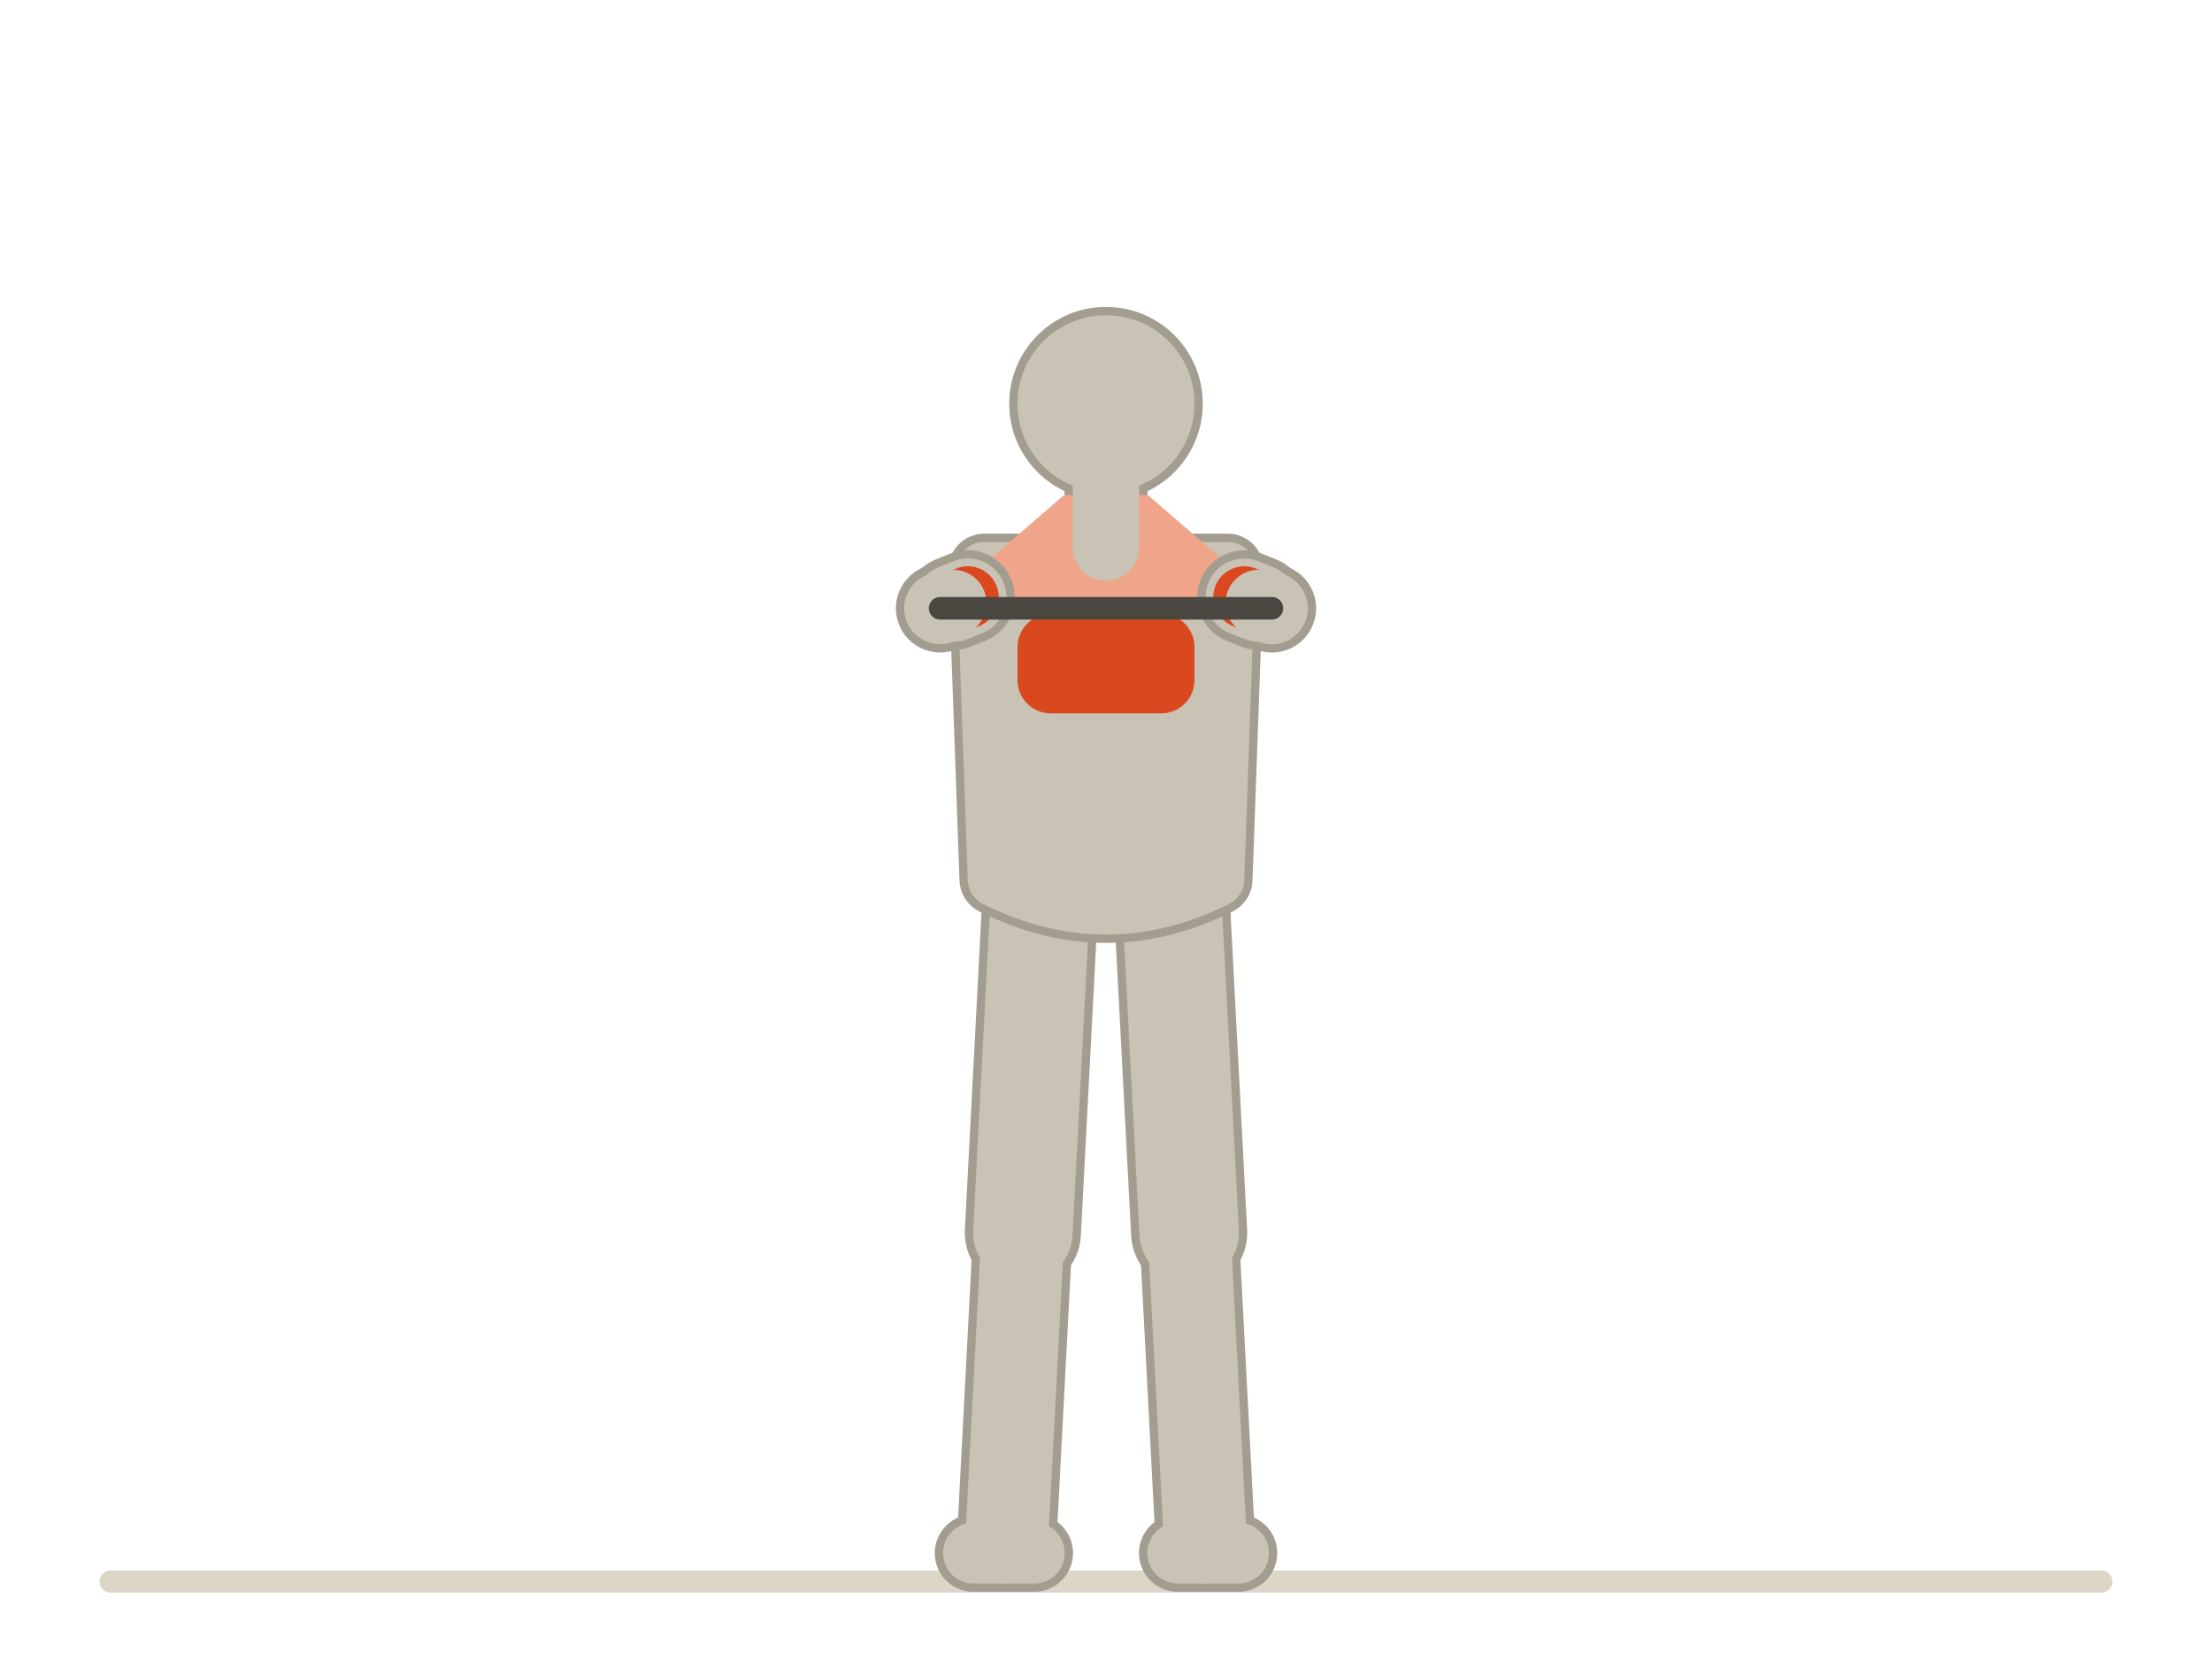
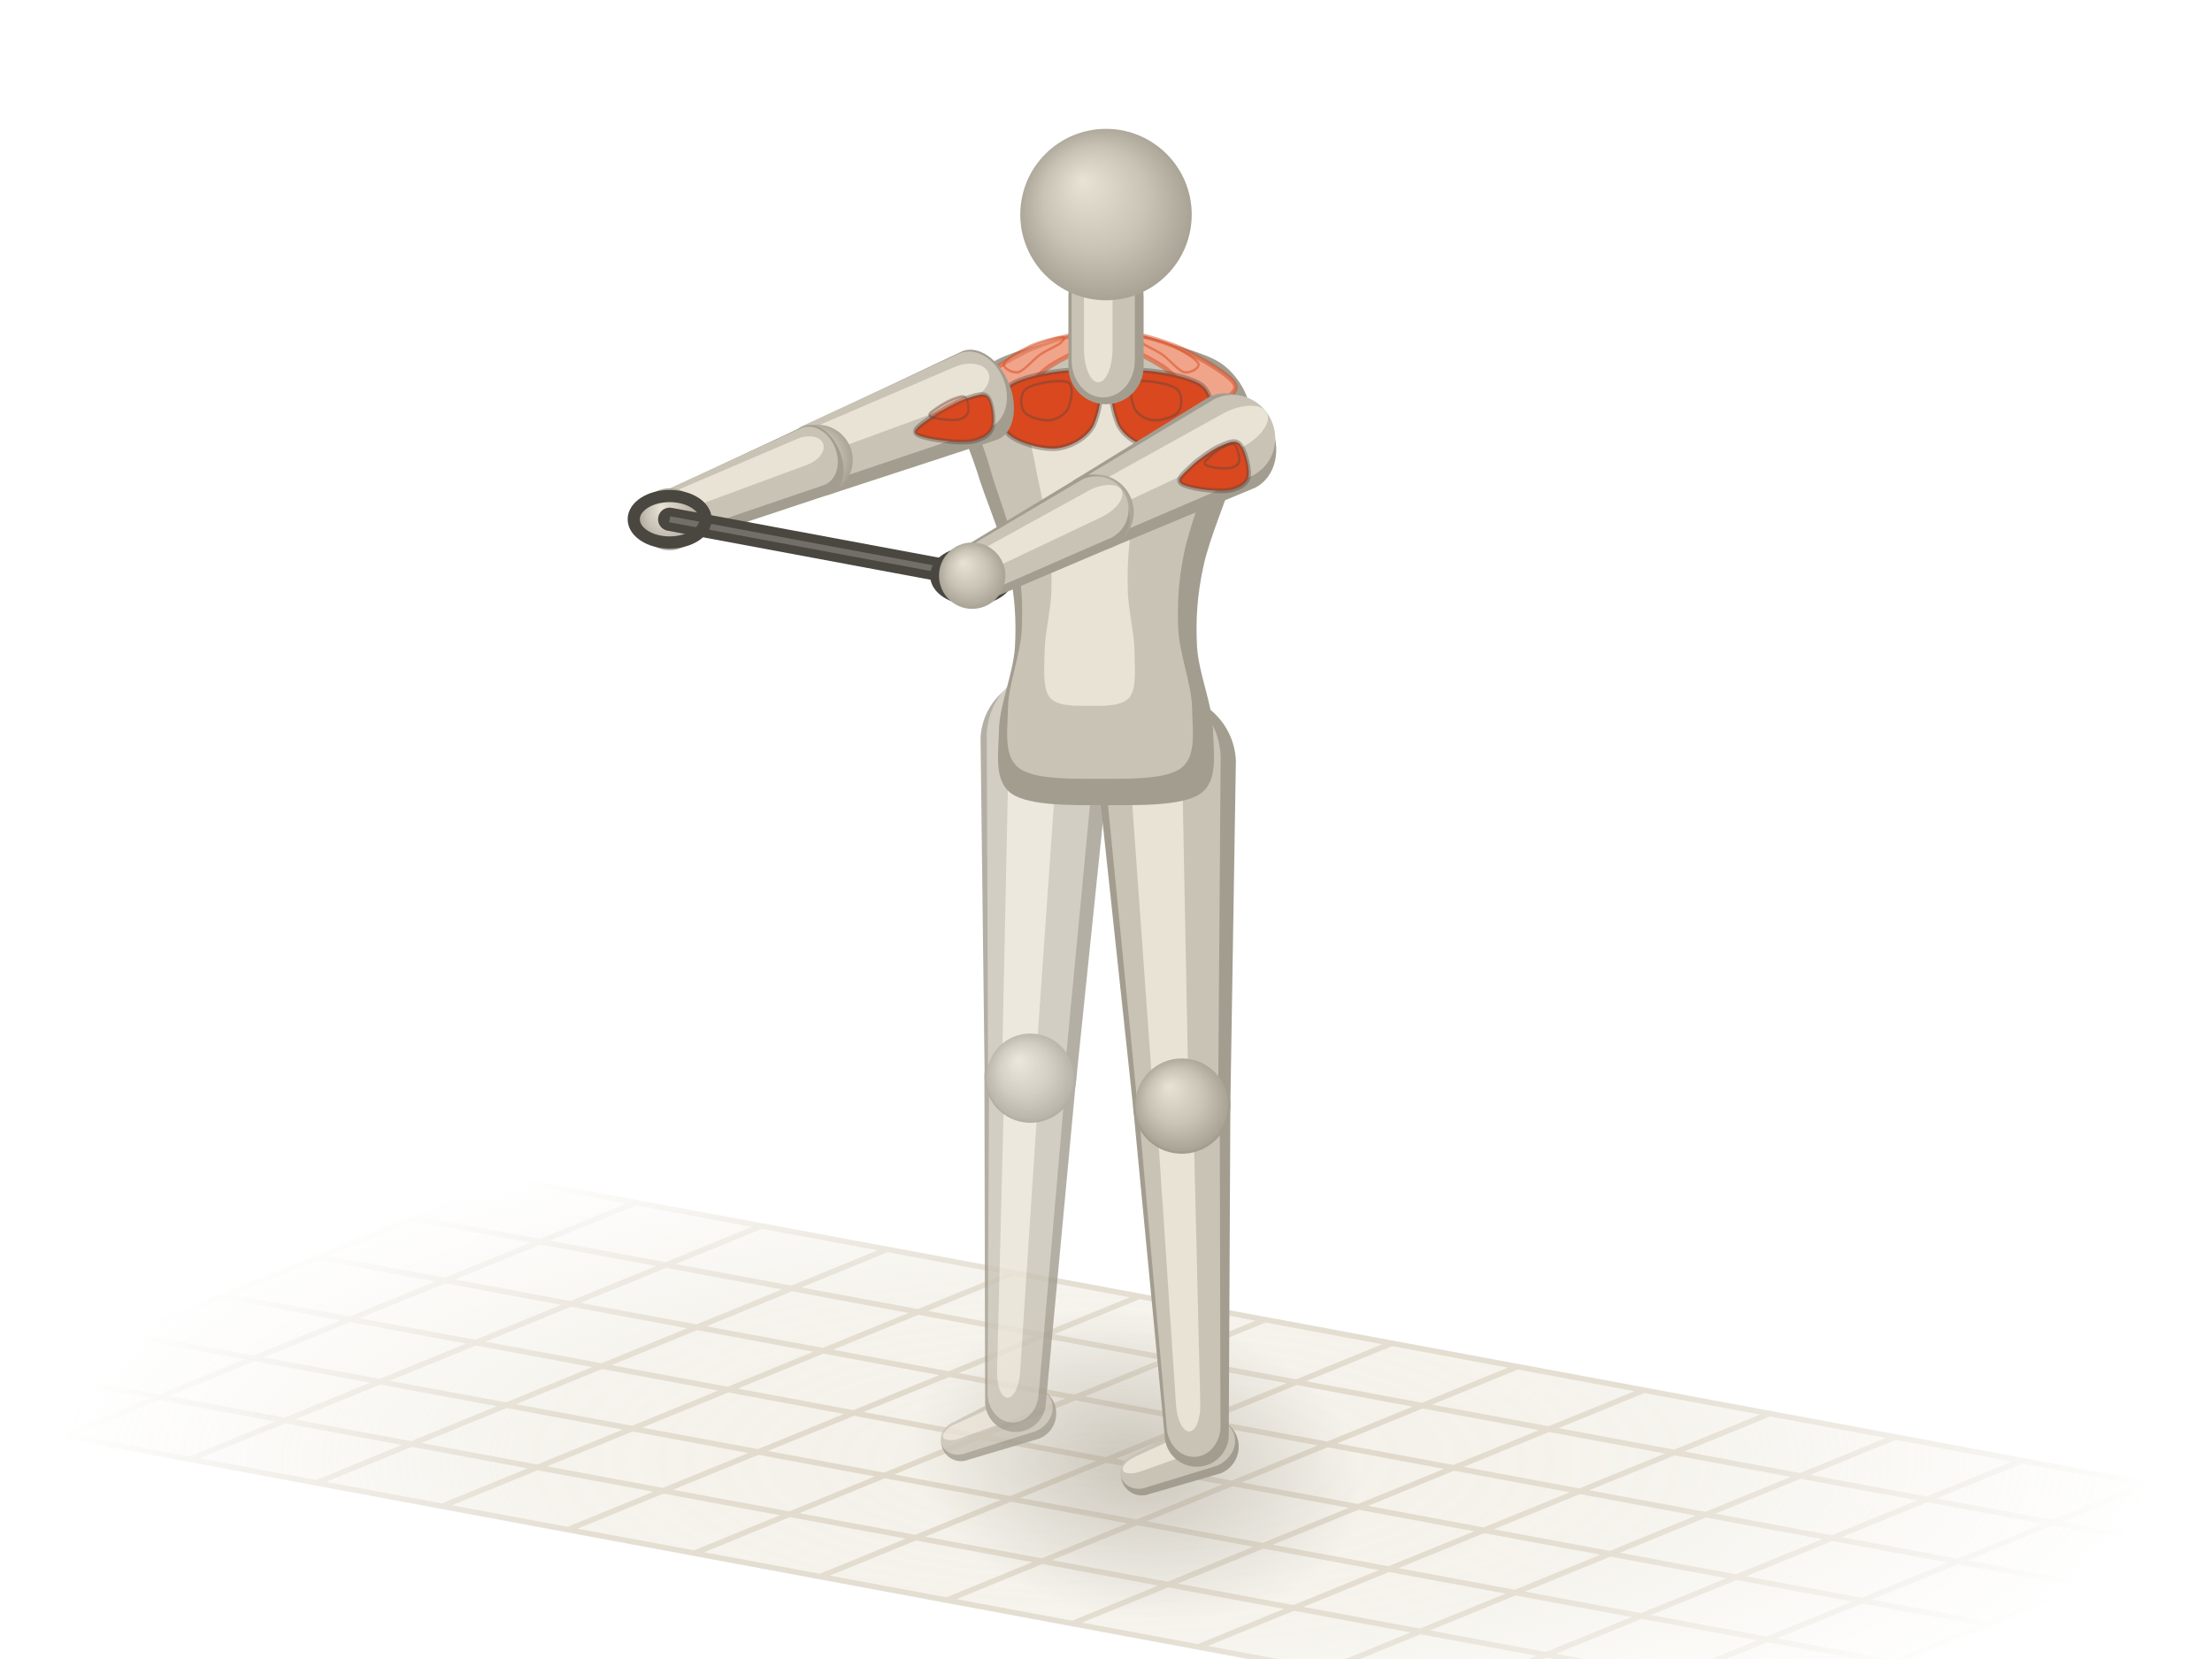
<svg xmlns="http://www.w3.org/2000/svg" viewBox="0 0 400 300">
-   <line x1="20" y1="286" x2="380" y2="286" stroke="#ddd5c5" stroke-width="4" stroke-linecap="round" />
-   <g transform="translate(200 165)">
-     <g>
-       <g transform="translate(-12 0)">
-         <g transform="rotate(3)">
-           <line x1="0" y1="0" x2="0" y2="58" stroke="#a39d90" stroke-width="21" stroke-linecap="round" />
-           <g transform="translate(0 58)">
-             <g>
-               <line x1="0" y1="0" x2="0" y2="56" stroke="#a39d90" stroke-width="18" stroke-linecap="round" />
-               <g transform="translate(0 56)">
-                 <g transform="rotate(-3)">
-                   <line x1="5" y1="2" x2="-6" y2="2" stroke="#a39d90" stroke-width="14" stroke-linecap="round" />
-                 </g>
-               </g>
-             </g>
-           </g>
-         </g>
-       </g>
+   <defs>
+     <radialGradient id="a3-sph" cx=".5" cy=".5" r=".55" fx=".36" fy=".3">
+       <stop offset="0" stop-color="#e9e3d6" />
+       <stop offset=".55" stop-color="#c9c3b6" />
+       <stop offset="1" stop-color="#a39d90" />
+     </radialGradient>
+     <path id="a3s0" d="M-9.5 0C-9.5 6.3 -9.7 15.4 -7.4 19C-5.1 22.6 -0.2 21.6 4.2 21.5C8.6 21.4 14.1 18.7 19 18.3C24 18 28.5 18.3 33.8 19.6C39.1 20.9 46.2 24.4 50.8 25.9C55.3 27.5 58.2 29.4 61.3 29.1C64.5 28.8 67.7 26.8 69.8 24C71.9 21.3 73 16 74 12.6C75.1 9.3 75.8 6.5 76.1 3.8C76.5 1.1 76.5 -1.1 76.1 -3.8C75.8 -6.5 75.1 -9.3 74 -12.6C73 -16 71.9 -21.3 69.8 -24C67.7 -26.8 64.5 -28.8 61.3 -29.1C58.2 -29.4 55.3 -27.5 50.8 -25.9C46.2 -24.4 39.1 -20.9 33.8 -19.6C28.5 -18.3 24 -18 19 -18.3C14.1 -18.7 8.6 -21.4 4.2 -21.5C-0.2 -21.6 -5.1 -22.6 -7.4 -19C-9.7 -15.4 -9.5 -6.3 -9.5 0Z" />
+     <path id="a3s5" d="M0 8.6L48.3 6.6A6.6 6.6 0 0 0 48.3 -6.6L0 -8.6A8.6 8.6 0 0 0 0 8.6Z" />
+     <path id="a3s7" d="M0 6.6L43.9 4.9A4.9 4.9 0 0 0 43.9 -4.9L0 -6.6A6.6 6.6 0 0 0 0 6.6Z" />
+     <path id="a3s8" d="M0 11.8L60.8 8.3A8.3 8.3 0 0 0 60.8 -8.3L0 -11.8A11.8 11.8 0 0 0 0 11.8Z" />
+     <path id="a3s9" d="M0 8.3L58.7 5.5A5.5 5.5 0 0 0 58.7 -5.5L0 -8.3A8.3 8.3 0 0 0 0 8.3Z" />
+     <path id="a3s10" d="M0 4.9L13.3 3.6A3.6 3.6 0 0 0 13.3 -3.6L0 -4.9A4.9 4.9 0 0 0 0 4.9Z" />
+     <path id="a3s11" d="M0 9.2L33.5 7A7 7 0 0 0 33.5 -7L0 -9.2A9.2 9.2 0 0 0 0 9.2Z" />
+     <path id="a3s13" d="M0 7L30.4 5.2A5.2 5.2 0 0 0 30.4 -5.2L0 -7A7 7 0 0 0 0 7Z" />
+     <path id="a3s14" d="M0 12.6L61.8 8.8A8.8 8.8 0 0 0 61.8 -8.8L0 -12.6A12.6 12.6 0 0 0 0 12.6Z" />
+     <path id="a3s15" d="M0 8.8L59.7 5.8A5.8 5.8 0 0 0 59.7 -5.8L0 -8.8A8.8 8.8 0 0 0 0 8.8Z" />
+     <path id="a3s16" d="M0 5.2L13.3 3.8A3.8 3.8 0 0 0 13.3 -3.8L0 -5.2A5.2 5.2 0 0 0 0 5.2Z" />
+     <path id="a3s17" d="M0 6.8L12.7 6.8A6.8 6.8 0 0 0 12.7 -6.8L0 -6.8A6.8 6.8 0 0 0 0 6.8Z" />
+     <radialGradient id="a3-fade" gradientUnits="userSpaceOnUse" cx="200" cy="264" r="190" gradientTransform="translate(200 264) scale(1 .32) translate(-200 -264)">
+       <stop offset="0" stop-color="#fff" />
+       <stop offset=".55" stop-color="#fff" stop-opacity=".75" />
+       <stop offset="1" stop-color="#fff" stop-opacity="0" />
+     </radialGradient>
+     <mask id="a3-gm" maskUnits="userSpaceOnUse" x="0" y="0" width="400" height="300">
+       <rect width="400" height="300" fill="url(#a3-fade)" />
+     </mask>
+     <radialGradient id="a3-shd">
+       <stop offset="0" stop-color="#a39d90" stop-opacity=".5" />
+       <stop offset=".55" stop-color="#a39d90" stop-opacity=".22" />
+       <stop offset="1" stop-color="#a39d90" stop-opacity="0" />
+     </radialGradient>
+   </defs>
+   <g mask="url(#a3-gm)">
+     <path d="M92.1 213.2L411.3 272.6L307.9 314.8L-11.3 255.4Z" fill="#efeadf" fill-opacity=".7" />
+     <path d="M92.1 213.2L-11.3 255.4M114.9 217.5L11.5 259.7M137.7 221.7L34.3 263.9M160.5 225.9L57.1 268.2M183.3 230.2L79.9 272.4M206.1 234.4L102.7 276.6M228.9 238.6L125.5 280.9M251.7 242.9L148.3 285.1M274.5 247.1L171.1 289.4M297.3 251.4L193.9 293.6M320.1 255.6L216.7 297.8M342.9 259.8L239.5 302.1M365.7 264.1L262.3 306.3M388.5 268.3L285.1 310.5M411.3 272.6L307.9 314.8M92.1 213.2L411.3 272.6M74.9 220.3L394 279.6M57.6 227.3L376.8 286.6M40.4 234.3L359.6 293.7M23.2 241.4L342.4 300.7M6 248.4L325.1 307.7M-11.3 255.4L307.9 314.8" fill="none" stroke="#ddd5c5" stroke-width="1" />
+   </g>
+   <g transform="rotate(10.5)">
+     <ellipse fill="url(#a3-shd)" cx="250.5" cy="223" rx="40.8" ry="27.7">
+       <animate attributeName="rx" values="40.8;42.7;48.8;60.1;75.4;91;102.7;109.3;111.3;109.3;102.7;91;75.4;60.1;48.8;42.7;40.8" dur="2.6s" repeatCount="indefinite" />
+       <animate attributeName="ry" values="27.7;27.7;27.4;26.5;24.3;20.6;16;11.8;9.9;11.8;16;20.6;24.3;26.5;27.4;27.7;27.7" dur="2.6s" repeatCount="indefinite" />
+     </ellipse>
+   </g>
+   <g opacity=".82">
+     <g transform="translate(186.1 255.6) rotate(157.8)">
+       <use href="#a3s10" fill="#a39d90" />
+       <use href="#a3s10" fill="#c9c3b6" transform="matrix(0.98 0 0 0.84 0.2 0.7)" />
+       <use href="#a3s10" fill="#e9e3d6" transform="matrix(0.9 0 0 0.38 0.8 1.9)" />
+     </g>
+     <g transform="translate(186.3 194.8) rotate(92.6)">
+       <use href="#a3s9" fill="#a39d90" />
+       <use href="#a3s9" fill="#c9c3b6" transform="matrix(0.98 0 0 0.84 -0.4 0.5)" />
+       <use href="#a3s9" fill="#e9e3d6" transform="matrix(0.9 0 0 0.38 0.3 1.5)" />
+     </g>
+     <g transform="translate(189.1 134) rotate(92.6)">
+       <use href="#a3s8" fill="#a39d90" />
+       <use href="#a3s8" fill="#c9c3b6" transform="matrix(0.98 0 0 0.84 -0.8 0.8)" />
+       <use href="#a3s8" fill="#e9e3d6" transform="matrix(0.9 0 0 0.38 -0.8 2.2)" />
+     </g>
+     <g transform="translate(186.3 194.8)">
+       <circle r="7.9" fill="url(#a3-sph)" />
    </g>
  </g>
-   <g transform="translate(200 165)">
-     <g>
-       <g transform="translate(-12 0)">
-         <g transform="rotate(3)">
-           <line x1="0" y1="0" x2="0" y2="58" stroke="#c9c3b6" stroke-width="18" stroke-linecap="round" />
-           <g transform="translate(0 58)">
-             <g>
-               <line x1="0" y1="0" x2="0" y2="56" stroke="#c9c3b6" stroke-width="15" stroke-linecap="round" />
-               <g transform="translate(0 56)">
-                 <g transform="rotate(-3)">
-                   <line x1="5" y1="2" x2="-6" y2="2" stroke="#c9c3b6" stroke-width="11" stroke-linecap="round" />
-                 </g>
-               </g>
-             </g>
-           </g>
-         </g>
-       </g>
-     </g>
+   <g transform="translate(218.8 261.6) rotate(157.8)">
+     <use href="#a3s16" fill="#a39d90" />
+     <use href="#a3s16" fill="#c9c3b6" transform="matrix(0.98 0 0 0.84 0.2 0.7)" />
+     <use href="#a3s16" fill="#e9e3d6" transform="matrix(0.9 0 0 0.38 0.8 2)" />
  </g>
-   <g transform="translate(200 165)">
-     <g>
-       <g transform="translate(12 0)">
-         <g transform="rotate(-3)">
-           <line x1="0" y1="0" x2="0" y2="58" stroke="#a39d90" stroke-width="21" stroke-linecap="round" />
-           <g transform="translate(0 58)">
-             <g>
-               <line x1="0" y1="0" x2="0" y2="56" stroke="#a39d90" stroke-width="18" stroke-linecap="round" />
-               <g transform="translate(0 56)">
-                 <g transform="rotate(3)">
-                   <line x1="-5" y1="2" x2="6" y2="2" stroke="#a39d90" stroke-width="14" stroke-linecap="round" />
-                 </g>
-               </g>
-             </g>
-           </g>
-         </g>
-       </g>
-     </g>
+   <g transform="translate(213.7 199.8) rotate(87.4)">
+     <use href="#a3s15" fill="#a39d90" />
+     <use href="#a3s15" fill="#c9c3b6" transform="matrix(0.98 0 0 0.84 -0.5 0.5)" />
+     <use href="#a3s15" fill="#e9e3d6" transform="matrix(0.9 0 0 0.38 0.1 1.3)" />
  </g>
-   <g transform="translate(200 165)">
-     <g>
-       <g transform="translate(12 0)">
-         <g transform="rotate(-3)">
-           <line x1="0" y1="0" x2="0" y2="58" stroke="#c9c3b6" stroke-width="18" stroke-linecap="round" />
-           <g transform="translate(0 58)">
-             <g>
-               <line x1="0" y1="0" x2="0" y2="56" stroke="#c9c3b6" stroke-width="15" stroke-linecap="round" />
-               <g transform="translate(0 56)">
-                 <g transform="rotate(3)">
-                   <line x1="-5" y1="2" x2="6" y2="2" stroke="#c9c3b6" stroke-width="11" stroke-linecap="round" />
-                 </g>
-               </g>
-             </g>
-           </g>
-         </g>
-       </g>
-     </g>
+   <g transform="translate(210.9 138.1) rotate(87.4)">
+     <use href="#a3s14" fill="#a39d90" />
+     <use href="#a3s14" fill="#c9c3b6" transform="matrix(0.98 0 0 0.84 -0.9 0.7)" />
+     <use href="#a3s14" fill="#e9e3d6" transform="matrix(0.9 0 0 0.38 -1.2 1.9)" />
  </g>
-   <g transform="translate(200 165)">
-     <g>
-       <g>
-         <g>
-           <path d="M-22 -62 L22 -62 L20 -6 Q0 4 -20 -6 Z" fill="#a39d90" stroke="#a39d90" stroke-width="13" stroke-linejoin="round" />
-           <g transform="translate(0 -66)">
-             <g>
-               <line x1="0" y1="0" x2="0" y2="-12" stroke="#a39d90" stroke-width="15" stroke-linecap="round" />
-               <circle cx="0" cy="-26" r="17.5" fill="#a39d90" />
-             </g>
-           </g>
-         </g>
-       </g>
-     </g>
+   <g transform="translate(213.7 199.8)">
+     <circle r="8.4" fill="url(#a3-sph)" />
  </g>
-   <g transform="translate(200 165)">
-     <g>
-       <g>
-         <g>
-           <path d="M-22 -62 L22 -62 L20 -6 Q0 4 -20 -6 Z" fill="#c9c3b6" stroke="#c9c3b6" stroke-width="10" stroke-linejoin="round" />
-           <path d="M-7 -74 L7 -74 L22 -61 L0 -52 L-22 -61 Z" fill="#f0a58a" stroke="#f0a58a" stroke-width="3" stroke-linejoin="round" />
-           <rect x="-16" y="-54" width="32" height="18" rx="6" fill="#d9481f" />
-           <g transform="translate(0 -66)">
-             <g>
-               <line x1="0" y1="0" x2="0" y2="-12" stroke="#c9c3b6" stroke-width="12" stroke-linecap="round" />
-               <circle cx="0" cy="-26" r="16" fill="#c9c3b6" />
-             </g>
-           </g>
-         </g>
-       </g>
-     </g>
+   <g transform="translate(200 136.1) rotate(-90) scale(1 0.9)">
+     <use href="#a3s0" fill="#a39d90" />
+     <use href="#a3s0" fill="#c9c3b6" transform="matrix(0.94 0 0 0.86 4.2 -1.2)" />
+     <use href="#a3s0" fill="#e9e3d6" transform="matrix(0.72 0 0 0.42 15.3 -3.3)" />
+     <path id="a3m1" d="M76.1 3.2C76 5.2 74.5 11.4 73 15.2C71.4 19 68.2 25.1 66.6 25.9C65 26.8 62.9 22.7 63.4 20.2C64 17.8 68 14.2 69.8 11.4C71.5 8.5 73 4.5 74 3.2C75.1 1.8 76.3 1.2 76.1 3.2Z" fill="#f0a58a" stroke="#d9481f" stroke-opacity=".5" stroke-width=".9" stroke-linejoin="round" />
+     <use href="#a3m1" fill="#fffdf8" fill-opacity=".3" stroke="none" transform="matrix(0.5 0 0 0.5 37.1 5.6)" />
+     <path id="a3m2" d="M76.1 -3.2C76 -5.2 74.5 -11.4 73 -15.2C71.4 -19 68.2 -25.1 66.6 -25.9C65 -26.8 62.9 -22.7 63.4 -20.2C64 -17.8 68 -14.2 69.8 -11.4C71.5 -8.5 73 -4.5 74 -3.2C75.1 -1.8 76.3 -1.2 76.1 -3.2Z" fill="#f0a58a" stroke="#d9481f" stroke-opacity=".5" stroke-width=".9" stroke-linejoin="round" />
+     <use href="#a3m2" fill="#fffdf8" fill-opacity=".3" stroke="none" transform="matrix(0.5 0 0 0.5 37.1 -7.5)" />
+     <path id="a3m3" d="M68.7 2.5C70 5.3 68.4 16 66.6 19C64.9 21.9 60.1 21.7 58.2 20.2C56.2 18.8 54.8 13.1 55 10.1C55.2 7.2 56.9 3.8 59.2 2.5C61.5 1.3 67.5 -0.2 68.7 2.5Z" fill="#d9481f" stroke="#4a4640" stroke-opacity=".38" stroke-width=".9" stroke-linejoin="round" />
+     <use href="#a3m3" fill="#fffdf8" fill-opacity=".3" stroke="none" transform="matrix(0.5 0 0 0.5 32.6 4.5)" />
+     <path id="a3m4" d="M68.7 -2.5C70 -5.3 68.4 -16 66.6 -19C64.9 -21.9 60.1 -21.7 58.2 -20.2C56.2 -18.8 54.8 -13.1 55 -10.1C55.2 -7.2 56.9 -3.8 59.2 -2.5C61.5 -1.3 67.5 0.2 68.7 -2.5Z" fill="#d9481f" stroke="#4a4640" stroke-opacity=".38" stroke-width=".9" stroke-linejoin="round" />
+     <use href="#a3m4" fill="#fffdf8" fill-opacity=".3" stroke="none" transform="matrix(0.5 0 0 0.5 32.6 -6.4)" />
  </g>
-   <g transform="translate(200 165)">
-     <g>
-       <g>
-         <g>
-           <g transform="translate(-25 -57)">
-             <g transform="rotate(68.2)">
-               <animateTransform attributeName="transform" type="rotate" values="68.2;88.59;68.2" dur="2.6s" repeatCount="indefinite" calcMode="spline" keyTimes="0;0.5;1" keySplines="0.45 0 0.55 1;0.45 0 0.55 1" />
-               <line x1="0" y1="0" x2="0" y2="2.82" stroke="#a39d90" stroke-width="17" stroke-linecap="round">
-                 <animate attributeName="y2" values="2.82;42.44;2.82" dur="2.6s" repeatCount="indefinite" calcMode="spline" keyTimes="0;0.5;1" keySplines="0.45 0 0.55 1;0.45 0 0.55 1" />
-               </line>
-               <g transform="translate(0 2.82)">
-                 <animateTransform attributeName="transform" type="translate" values="0 2.82;0 42.44;0 2.82" dur="2.6s" repeatCount="indefinite" calcMode="spline" keyTimes="0;0.5;1" keySplines="0.45 0 0.55 1;0.45 0 0.55 1" />
-                 <g>
-                   <line x1="0" y1="0" x2="0" y2="2.56" stroke="#a39d90" stroke-width="15" stroke-linecap="round">
-                     <animate attributeName="y2" values="2.56;38.58;2.56" dur="2.6s" repeatCount="indefinite" calcMode="spline" keyTimes="0;0.5;1" keySplines="0.45 0 0.55 1;0.45 0 0.55 1" />
-                   </line>
-                   <g transform="translate(0 2.56)">
-                     <animateTransform attributeName="transform" type="translate" values="0 2.56;0 38.58;0 2.56" dur="2.6s" repeatCount="indefinite" calcMode="spline" keyTimes="0;0.5;1" keySplines="0.45 0 0.55 1;0.45 0 0.55 1" />
-                     <g>
-                       <circle cx="0" cy="0" r="8" fill="#a39d90" />
-                     </g>
-                   </g>
-                 </g>
-               </g>
-             </g>
-           </g>
-         </g>
-       </g>
-     </g>
+   <g transform="translate(177.2 71.5) rotate(158.3) scale(0.66 1)">
+     <animateTransform attributeName="transform" type="translate" values="177.2 71.5;177.2 71.5;177.2 71.5;177.2 71.5;177.2 71.5;177.2 71.5;177.2 71.5;177.2 71.5;177.2 71.5;177.2 71.5;177.2 71.5;177.2 71.5;177.2 71.5;177.2 71.5;177.2 71.5;177.2 71.5;177.2 71.5" dur="2.6s" repeatCount="indefinite" />
+     <animateTransform attributeName="transform" type="rotate" values="158.3;158.6;159.6;162.1;166.4;172;177.6;182.1;184;182.1;177.6;172;166.4;162.1;159.6;158.6;158.3" additive="sum" dur="2.6s" repeatCount="indefinite" />
+     <animateTransform attributeName="transform" type="scale" values="0.66 1;0.67 1;0.73 1;0.83 1;0.93 1;0.99 1;1 1;0.97 1;0.95 1;0.97 1;1 1;0.99 1;0.93 1;0.83 1;0.73 1;0.67 1;0.66 1" additive="sum" dur="2.6s" repeatCount="indefinite" />
+     <use href="#a3s5" fill="#a39d90" />
+     <use href="#a3s5" fill="#c9c3b6" transform="matrix(0.98 0 0 0.84 0.8 1.2)" />
+     <use href="#a3s5" fill="#e9e3d6" transform="matrix(0.9 0 0 0.38 3.3 3.2)" />
+     <path id="a3m6" d="M-1.9 -0.7C-2.7 -1.8 -1.3 -5.2 0 -6.2C1.3 -7.3 3.5 -7.4 5.8 -7.3C8.1 -7.1 11.1 -6.2 13.5 -5.3C15.9 -4.5 20.1 -2.8 20.3 -2C20.4 -1.2 17.1 -0.8 14.5 -0.4C11.9 0 7.6 0.4 4.8 0.4C2.1 0.3 -1.1 0.4 -1.9 -0.7Z" fill="#d9481f" stroke="#4a4640" stroke-opacity=".38" stroke-width=".9" stroke-linejoin="round" />
+     <use href="#a3m6" fill="#fffdf8" fill-opacity=".3" stroke="none" transform="matrix(0.5 0 0 0.5 4.8 1)" />
  </g>
-   <g transform="translate(200 165)">
-     <g>
-       <g>
-         <g>
-           <g transform="translate(-25 -57)">
-             <g transform="rotate(68.2)">
-               <animateTransform attributeName="transform" type="rotate" values="68.2;88.59;68.2" dur="2.6s" repeatCount="indefinite" calcMode="spline" keyTimes="0;0.5;1" keySplines="0.45 0 0.55 1;0.45 0 0.55 1" />
-               <line x1="0" y1="0" x2="0" y2="2.82" stroke="#c9c3b6" stroke-width="14" stroke-linecap="round">
-                 <animate attributeName="y2" values="2.82;42.44;2.82" dur="2.6s" repeatCount="indefinite" calcMode="spline" keyTimes="0;0.5;1" keySplines="0.45 0 0.55 1;0.45 0 0.55 1" />
-               </line>
-               <line x1="0" y1="0" x2="0" y2="0.73" stroke="#d9481f" stroke-width="11.2" stroke-linecap="round">
-                 <animate attributeName="y2" values="0.73;11.03;0.73" dur="2.6s" repeatCount="indefinite" calcMode="spline" keyTimes="0;0.5;1" keySplines="0.45 0 0.55 1;0.45 0 0.55 1" />
-               </line>
-               <g transform="translate(0 2.82)">
-                 <animateTransform attributeName="transform" type="translate" values="0 2.82;0 42.44;0 2.82" dur="2.6s" repeatCount="indefinite" calcMode="spline" keyTimes="0;0.5;1" keySplines="0.45 0 0.55 1;0.45 0 0.55 1" />
-                 <g>
-                   <line x1="0" y1="0" x2="0" y2="2.56" stroke="#c9c3b6" stroke-width="12" stroke-linecap="round">
-                     <animate attributeName="y2" values="2.56;38.58;2.56" dur="2.6s" repeatCount="indefinite" calcMode="spline" keyTimes="0;0.5;1" keySplines="0.45 0 0.55 1;0.45 0 0.55 1" />
-                   </line>
-                   <g transform="translate(0 2.56)">
-                     <animateTransform attributeName="transform" type="translate" values="0 2.56;0 38.58;0 2.56" dur="2.6s" repeatCount="indefinite" calcMode="spline" keyTimes="0;0.5;1" keySplines="0.45 0 0.55 1;0.45 0 0.55 1" />
-                     <g>
-                       <circle cx="0" cy="0" r="6.5" fill="#c9c3b6" />
-                     </g>
-                   </g>
-                 </g>
-               </g>
-             </g>
-           </g>
-         </g>
-       </g>
-     </g>
+   <g transform="translate(147.8 83.2)">
+     <animateTransform attributeName="transform" type="translate" values="147.8 83.2;146.9 83.4;144 83.9;139.2 83.8;133.8 82.1;129.9 78.2;128.9 73.6;130.3 69.8;131.4 68.4;130.3 69.8;128.9 73.6;129.9 78.2;133.8 82.1;139.2 83.8;144 83.9;146.9 83.4;147.8 83.2" dur="2.6s" repeatCount="indefinite" />
+     <circle r="6.4" fill="url(#a3-sph)" />
  </g>
-   <g transform="translate(200 165)">
-     <g>
-       <g>
-         <g>
-           <g transform="translate(25 -57)">
-             <g transform="rotate(-68.2)">
-               <animateTransform attributeName="transform" type="rotate" values="-68.2;-88.59;-68.2" dur="2.6s" repeatCount="indefinite" calcMode="spline" keyTimes="0;0.5;1" keySplines="0.45 0 0.55 1;0.45 0 0.55 1" />
-               <line x1="0" y1="0" x2="0" y2="2.82" stroke="#a39d90" stroke-width="17" stroke-linecap="round">
-                 <animate attributeName="y2" values="2.82;42.44;2.82" dur="2.6s" repeatCount="indefinite" calcMode="spline" keyTimes="0;0.5;1" keySplines="0.45 0 0.55 1;0.45 0 0.55 1" />
-               </line>
-               <g transform="translate(0 2.82)">
-                 <animateTransform attributeName="transform" type="translate" values="0 2.82;0 42.44;0 2.82" dur="2.6s" repeatCount="indefinite" calcMode="spline" keyTimes="0;0.5;1" keySplines="0.45 0 0.55 1;0.45 0 0.55 1" />
-                 <g>
-                   <line x1="0" y1="0" x2="0" y2="2.56" stroke="#a39d90" stroke-width="15" stroke-linecap="round">
-                     <animate attributeName="y2" values="2.56;38.58;2.56" dur="2.6s" repeatCount="indefinite" calcMode="spline" keyTimes="0;0.5;1" keySplines="0.45 0 0.55 1;0.45 0 0.55 1" />
-                   </line>
-                   <g transform="translate(0 2.56)">
-                     <animateTransform attributeName="transform" type="translate" values="0 2.56;0 38.58;0 2.56" dur="2.6s" repeatCount="indefinite" calcMode="spline" keyTimes="0;0.5;1" keySplines="0.45 0 0.55 1;0.45 0 0.55 1" />
-                     <g>
-                       <circle cx="0" cy="0" r="8" fill="#a39d90" />
-                     </g>
-                   </g>
-                 </g>
-               </g>
-             </g>
-           </g>
-         </g>
-       </g>
-     </g>
+   <g transform="translate(200 66.3) rotate(-90)">
+     <use href="#a3s17" fill="#a39d90" />
+     <use href="#a3s17" fill="#c9c3b6" transform="matrix(0.98 0 0 0.84 1.1 -0.5)" />
+     <use href="#a3s17" fill="#e9e3d6" transform="matrix(0.9 0 0 0.38 3.3 -1.4)" />
  </g>
-   <g transform="translate(200 165)">
-     <g>
-       <g>
-         <g>
-           <g transform="translate(25 -57)">
-             <g transform="rotate(-68.2)">
-               <animateTransform attributeName="transform" type="rotate" values="-68.2;-88.59;-68.2" dur="2.6s" repeatCount="indefinite" calcMode="spline" keyTimes="0;0.5;1" keySplines="0.45 0 0.55 1;0.45 0 0.55 1" />
-               <line x1="0" y1="0" x2="0" y2="2.82" stroke="#c9c3b6" stroke-width="14" stroke-linecap="round">
-                 <animate attributeName="y2" values="2.82;42.44;2.82" dur="2.6s" repeatCount="indefinite" calcMode="spline" keyTimes="0;0.5;1" keySplines="0.45 0 0.55 1;0.45 0 0.55 1" />
-               </line>
-               <line x1="0" y1="0" x2="0" y2="0.73" stroke="#d9481f" stroke-width="11.2" stroke-linecap="round">
-                 <animate attributeName="y2" values="0.73;11.03;0.73" dur="2.6s" repeatCount="indefinite" calcMode="spline" keyTimes="0;0.5;1" keySplines="0.45 0 0.55 1;0.45 0 0.55 1" />
-               </line>
-               <g transform="translate(0 2.82)">
-                 <animateTransform attributeName="transform" type="translate" values="0 2.82;0 42.44;0 2.82" dur="2.6s" repeatCount="indefinite" calcMode="spline" keyTimes="0;0.5;1" keySplines="0.45 0 0.55 1;0.45 0 0.55 1" />
-                 <g>
-                   <line x1="0" y1="0" x2="0" y2="2.56" stroke="#c9c3b6" stroke-width="12" stroke-linecap="round">
-                     <animate attributeName="y2" values="2.56;38.58;2.56" dur="2.6s" repeatCount="indefinite" calcMode="spline" keyTimes="0;0.5;1" keySplines="0.45 0 0.55 1;0.45 0 0.55 1" />
-                   </line>
-                   <g transform="translate(0 2.56)">
-                     <animateTransform attributeName="transform" type="translate" values="0 2.56;0 38.58;0 2.56" dur="2.6s" repeatCount="indefinite" calcMode="spline" keyTimes="0;0.5;1" keySplines="0.45 0 0.55 1;0.45 0 0.55 1" />
-                     <g>
-                       <circle cx="0" cy="0" r="6.5" fill="#c9c3b6" />
-                     </g>
-                   </g>
-                 </g>
-               </g>
-             </g>
-           </g>
-         </g>
-       </g>
-     </g>
+   <g transform="translate(147.8 83.2) rotate(158.3) scale(0.66 1)">
+     <animateTransform attributeName="transform" type="translate" values="147.8 83.2;146.9 83.4;144 83.9;139.2 83.8;133.8 82.1;129.9 78.2;128.9 73.6;130.3 69.8;131.4 68.4;130.3 69.8;128.9 73.6;129.9 78.2;133.8 82.1;139.2 83.8;144 83.9;146.9 83.4;147.8 83.2" dur="2.6s" repeatCount="indefinite" />
+     <animateTransform attributeName="transform" type="rotate" values="158.3;158.6;159.6;162.1;166.4;172;177.6;182.1;184;182.1;177.6;172;166.4;162.1;159.6;158.6;158.3" additive="sum" dur="2.6s" repeatCount="indefinite" />
+     <animateTransform attributeName="transform" type="scale" values="0.66 1;0.67 1;0.73 1;0.83 1;0.93 1;0.99 1;1 1;0.97 1;0.95 1;0.97 1;1 1;0.99 1;0.93 1;0.83 1;0.73 1;0.67 1;0.66 1" additive="sum" dur="2.6s" repeatCount="indefinite" />
+     <use href="#a3s7" fill="#a39d90" />
+     <use href="#a3s7" fill="#c9c3b6" transform="matrix(0.98 0 0 0.84 0.7 0.9)" />
+     <use href="#a3s7" fill="#e9e3d6" transform="matrix(0.9 0 0 0.38 2.8 2.4)" />
  </g>
-   <line stroke="#4a4640" stroke-linecap="round" x1="170" y1="110" x2="230" y2="110" stroke-width="4.08">
-     <animate attributeName="x1" values="170;169.87;169.46;168.75;167.73;166.36;164.64;162.54;160.05;157.15;153.86;150.19;146.17;141.86;137.33;132.68;128.01;123.42;119.02;114.88;111.07;107.63;104.59;101.96;99.73;97.9;96.44;95.34;94.58;94.14;94;94.14;94.58;95.34;96.44;97.9;99.73;101.96;104.59;107.63;111.07;114.88;119.02;123.42;128.01;132.68;137.33;141.86;146.17;150.19;153.86;157.15;160.05;162.54;164.64;166.36;167.73;168.75;169.46;169.87;170" dur="2.6s" repeatCount="indefinite" calcMode="linear" keyTimes="0;0.02;0.03;0.05;0.07;0.08;0.1;0.12;0.13;0.15;0.17;0.18;0.2;0.22;0.23;0.25;0.27;0.28;0.3;0.32;0.33;0.35;0.37;0.38;0.4;0.42;0.43;0.45;0.47;0.48;0.5;0.52;0.53;0.55;0.57;0.58;0.6;0.62;0.63;0.65;0.67;0.68;0.7;0.72;0.73;0.75;0.77;0.78;0.8;0.82;0.83;0.85;0.87;0.88;0.9;0.92;0.93;0.95;0.97;0.98;1" />
-     <animate attributeName="y1" values="110;110.05;110.2;110.45;110.81;111.27;111.83;112.46;113.15;113.86;114.58;115.25;115.83;116.29;116.59;116.69;116.6;116.33;115.88;115.31;114.64;113.92;113.2;112.51;111.86;111.3;110.83;110.47;110.2;110.05;110;110.05;110.2;110.47;110.83;111.3;111.86;112.51;113.2;113.92;114.64;115.31;115.88;116.33;116.6;116.69;116.59;116.29;115.83;115.25;114.58;113.86;113.15;112.46;111.83;111.27;110.81;110.45;110.2;110.05;110" dur="2.6s" repeatCount="indefinite" calcMode="linear" keyTimes="0;0.02;0.03;0.05;0.07;0.08;0.1;0.12;0.13;0.15;0.17;0.18;0.2;0.22;0.23;0.25;0.27;0.28;0.3;0.32;0.33;0.35;0.37;0.38;0.4;0.42;0.43;0.45;0.47;0.48;0.5;0.52;0.53;0.55;0.57;0.58;0.6;0.62;0.63;0.65;0.67;0.68;0.7;0.72;0.73;0.75;0.77;0.78;0.8;0.82;0.83;0.85;0.87;0.88;0.9;0.92;0.93;0.95;0.97;0.98;1" />
-     <animate attributeName="x2" values="230;230.13;230.54;231.25;232.27;233.64;235.36;237.46;239.95;242.85;246.14;249.81;253.83;258.14;262.67;267.32;271.99;276.58;280.98;285.12;288.93;292.37;295.41;298.04;300.27;302.1;303.56;304.66;305.42;305.86;306;305.86;305.42;304.66;303.56;302.1;300.27;298.04;295.41;292.37;288.93;285.12;280.98;276.58;271.99;267.32;262.67;258.14;253.83;249.81;246.14;242.85;239.95;237.46;235.36;233.64;232.27;231.25;230.54;230.13;230" dur="2.6s" repeatCount="indefinite" calcMode="linear" keyTimes="0;0.02;0.03;0.05;0.07;0.08;0.1;0.12;0.13;0.15;0.17;0.18;0.2;0.22;0.23;0.25;0.27;0.28;0.3;0.32;0.33;0.35;0.37;0.38;0.4;0.42;0.43;0.45;0.47;0.48;0.5;0.52;0.53;0.55;0.57;0.58;0.6;0.62;0.63;0.65;0.67;0.68;0.7;0.72;0.73;0.75;0.77;0.78;0.8;0.82;0.83;0.85;0.87;0.88;0.9;0.92;0.93;0.95;0.97;0.98;1" />
-     <animate attributeName="y2" values="110;110.05;110.2;110.45;110.81;111.27;111.83;112.46;113.15;113.86;114.58;115.25;115.83;116.29;116.59;116.69;116.6;116.33;115.88;115.31;114.64;113.92;113.2;112.51;111.86;111.3;110.83;110.47;110.2;110.05;110;110.05;110.2;110.47;110.83;111.3;111.86;112.51;113.2;113.92;114.64;115.31;115.88;116.33;116.6;116.69;116.59;116.29;115.83;115.25;114.58;113.86;113.15;112.46;111.83;111.27;110.81;110.45;110.2;110.05;110" dur="2.6s" repeatCount="indefinite" calcMode="linear" keyTimes="0;0.02;0.03;0.05;0.07;0.08;0.1;0.12;0.13;0.15;0.17;0.18;0.2;0.22;0.23;0.25;0.27;0.28;0.3;0.32;0.33;0.35;0.37;0.38;0.4;0.42;0.43;0.45;0.47;0.48;0.5;0.52;0.53;0.55;0.57;0.58;0.6;0.62;0.63;0.65;0.67;0.68;0.7;0.72;0.73;0.75;0.77;0.78;0.8;0.82;0.83;0.85;0.87;0.88;0.9;0.92;0.93;0.95;0.97;0.98;1" />
-     <animate attributeName="stroke-width" values="4.08;4.07;4.05;4;3.94;3.86;3.76;3.65;3.54;3.42;3.29;3.17;3.05;2.93;2.82;2.73;2.64;2.56;2.48;2.42;2.37;2.33;2.29;2.26;2.23;2.21;2.2;2.2;2.2;2.2;2.2;2.2;2.2;2.2;2.2;2.21;2.23;2.26;2.29;2.33;2.37;2.42;2.48;2.56;2.64;2.73;2.82;2.93;3.05;3.17;3.29;3.42;3.54;3.65;3.76;3.86;3.94;4;4.05;4.07;4.08" dur="2.6s" repeatCount="indefinite" calcMode="linear" keyTimes="0;0.02;0.03;0.05;0.07;0.08;0.1;0.12;0.13;0.15;0.17;0.18;0.2;0.22;0.23;0.25;0.27;0.28;0.3;0.32;0.33;0.35;0.37;0.38;0.4;0.42;0.43;0.45;0.47;0.48;0.5;0.52;0.53;0.55;0.57;0.58;0.6;0.62;0.63;0.65;0.67;0.68;0.7;0.72;0.73;0.75;0.77;0.78;0.8;0.82;0.83;0.85;0.87;0.88;0.9;0.92;0.93;0.95;0.97;0.98;1" />
+   <g transform="translate(121.1 93.9)">
+     <animateTransform attributeName="transform" type="translate" values="121.1 93.9;119.4 94.3;113.9 95.1;104.7 95;94.3 91.7;86.9 84.3;85.1 75.4;87.6 68.3;89.7 65.5;87.6 68.3;85.1 75.4;86.9 84.3;94.3 91.7;104.7 95;113.9 95.1;119.4 94.3;121.1 93.9" dur="2.6s" repeatCount="indefinite" />
+     <circle r="5.6" fill="url(#a3-sph)" />
+   </g>
+   <g transform="translate(200 38.8)">
+     <circle r="15.5" fill="url(#a3-sph)" />
+   </g>
+   <g transform="translate(222.8 80) rotate(152.9) scale(0.83 1)">
+     <animateTransform attributeName="transform" type="translate" values="222.8 80;222.8 80;222.8 80;222.8 80;222.8 80;222.8 80;222.8 80;222.8 80;222.8 80;222.8 80;222.8 80;222.8 80;222.8 80;222.8 80;222.8 80;222.8 80;222.8 80" dur="2.6s" repeatCount="indefinite" />
+     <animateTransform attributeName="transform" type="rotate" values="152.9;150.9;143.8;128.3;99.4;61.9;36;23.4;19.6;23.4;36;61.9;99.4;128.3;143.8;150.9;152.9" additive="sum" dur="2.6s" repeatCount="indefinite" />
+     <animateTransform attributeName="transform" type="scale" values="0.83 1;0.81 1;0.75 1;0.64 1;0.55 1;0.58 1;0.75 1;0.92 1;1 1;0.92 1;0.75 1;0.58 1;0.55 1;0.64 1;0.75 1;0.81 1;0.83 1" additive="sum" dur="2.6s" repeatCount="indefinite" />
+     <use href="#a3s11" fill="#a39d90" />
+     <use href="#a3s11" fill="#c9c3b6" transform="matrix(0.98 0 0 0.84 -0.8 0.7)" />
+     <use href="#a3s11" fill="#e9e3d6" transform="matrix(0.9 0 0 0.38 -1.4 1.9)" />
+     <path id="a3m12" d="M-1.3 -0.8C-1.9 -2 -0.9 -5.5 0 -6.6C0.9 -7.8 2.5 -7.9 4 -7.7C5.6 -7.6 7.7 -6.6 9.4 -5.7C11.1 -4.8 14 -3 14.1 -2.1C14.2 -1.2 11.8 -0.9 10 -0.4C8.3 0 5.2 0.4 3.3 0.4C1.5 0.3 -0.8 0.4 -1.3 -0.8Z" fill="#d9481f" stroke="#4a4640" stroke-opacity=".38" stroke-width=".9" stroke-linejoin="round" />
+     <use href="#a3m12" fill="#fffdf8" fill-opacity=".3" stroke="none" transform="matrix(0.5 0 0 0.5 0.4 -0.2)" />
+   </g>
+   <g transform="translate(198.2 92.6)">
+     <animateTransform attributeName="transform" type="translate" values="198.2 92.6;199.2 93.2;202.7 94.8;209.5 96.9;219.8 98.1;232 97.2;243.1 94.8;251.2 92.3;254.4 91.2;251.2 92.3;243.1 94.8;232 97.2;219.8 98.1;209.5 96.9;202.7 94.8;199.2 93.2;198.2 92.6" dur="2.6s" repeatCount="indefinite" />
+     <circle r="6.8" fill="url(#a3-sph)" />
+   </g>
+   <line stroke="#4a4640" stroke-linecap="round" x1="121.1" y1="93.9" x2="175.8" y2="104.1" stroke-width="4.2">
+     <animate attributeName="x1" values="121.1;119.4;113.9;104.7;94.3;86.9;85.1;87.6;89.7;87.6;85.1;86.9;94.3;104.7;113.9;119.4;121.1" dur="2.6s" repeatCount="indefinite" />
+     <animate attributeName="y1" values="93.9;94.3;95.1;95;91.7;84.3;75.4;68.3;65.5;68.3;75.4;84.3;91.7;95;95.1;94.3;93.9" dur="2.6s" repeatCount="indefinite" />
+     <animate attributeName="x2" values="175.8;177.7;184.4;197.4;217.1;240.3;261.6;277;283;277;261.6;240.3;217.1;197.4;184.4;177.7;175.8" dur="2.6s" repeatCount="indefinite" />
+     <animate attributeName="y2" values="104.1;105.1;108.2;112.2;114.5;112.8;108.2;103.5;101.4;103.5;108.2;112.8;114.5;112.2;108.2;105.1;104.1" dur="2.6s" repeatCount="indefinite" />
+     <animate attributeName="stroke-width" values="4.2;4.1;3.7;3.3;2.8;2.5;2.4;2.3;2.3;2.3;2.4;2.5;2.8;3.3;3.7;4.1;4.2" dur="2.6s" repeatCount="indefinite" />
  </line>
+   <line stroke="#fffdf8" stroke-opacity=".22" stroke-width="1.1" x1="121.1" y1="93.9" x2="175.8" y2="104.1">
+     <animate attributeName="x1" values="121.1;119.4;113.9;104.7;94.3;86.9;85.1;87.6;89.7;87.6;85.1;86.9;94.3;104.7;113.9;119.4;121.1" dur="2.6s" repeatCount="indefinite" />
+     <animate attributeName="y1" values="93.9;94.3;95.1;95;91.7;84.3;75.4;68.3;65.5;68.3;75.4;84.3;91.7;95;95.1;94.3;93.9" dur="2.6s" repeatCount="indefinite" />
+     <animate attributeName="x2" values="175.8;177.7;184.4;197.4;217.1;240.3;261.6;277;283;277;261.6;240.3;217.1;197.4;184.4;177.7;175.8" dur="2.6s" repeatCount="indefinite" />
+     <animate attributeName="y2" values="104.1;105.1;108.2;112.2;114.5;112.8;108.2;103.5;101.4;103.5;108.2;112.8;114.5;112.2;108.2;105.1;104.1" dur="2.6s" repeatCount="indefinite" />
+   </line>
+   <ellipse rx="6.5" ry="4.2" fill="none" stroke="#4a4640" stroke-width="2.2" cx="121.1" cy="93.9">
+     <animate attributeName="cx" values="121.1;119.4;113.9;104.7;94.3;86.9;85.1;87.6;89.7;87.6;85.1;86.9;94.3;104.7;113.9;119.4;121.1" dur="2.6s" repeatCount="indefinite" />
+     <animate attributeName="cy" values="93.9;94.3;95.1;95;91.7;84.3;75.4;68.3;65.5;68.3;75.4;84.3;91.7;95;95.1;94.3;93.9" dur="2.6s" repeatCount="indefinite" />
+   </ellipse>
+   <ellipse rx="6.5" ry="4.2" fill="none" stroke="#4a4640" stroke-width="2.2" cx="175.8" cy="104.1">
+     <animate attributeName="cx" values="175.8;177.7;184.4;197.4;217.1;240.3;261.6;277;283;277;261.6;240.3;217.1;197.4;184.4;177.7;175.8" dur="2.6s" repeatCount="indefinite" />
+     <animate attributeName="cy" values="104.1;105.1;108.2;112.2;114.5;112.8;108.2;103.5;101.4;103.5;108.2;112.8;114.5;112.2;108.2;105.1;104.1" dur="2.6s" repeatCount="indefinite" />
+   </ellipse>
+   <g transform="translate(198.2 92.6) rotate(152.9) scale(0.83 1)">
+     <animateTransform attributeName="transform" type="translate" values="198.2 92.6;199.2 93.2;202.7 94.8;209.5 96.9;219.8 98.1;232 97.2;243.1 94.8;251.2 92.3;254.4 91.2;251.2 92.3;243.1 94.8;232 97.2;219.8 98.1;209.5 96.9;202.7 94.8;199.2 93.2;198.2 92.6" dur="2.6s" repeatCount="indefinite" />
+     <animateTransform attributeName="transform" type="rotate" values="152.9;150.9;143.8;128.3;99.4;61.9;36;23.4;19.6;23.4;36;61.9;99.4;128.3;143.8;150.9;152.9" additive="sum" dur="2.6s" repeatCount="indefinite" />
+     <animateTransform attributeName="transform" type="scale" values="0.83 1;0.81 1;0.75 1;0.64 1;0.55 1;0.58 1;0.75 1;0.92 1;1 1;0.92 1;0.75 1;0.58 1;0.55 1;0.64 1;0.75 1;0.81 1;0.83 1" additive="sum" dur="2.6s" repeatCount="indefinite" />
+     <use href="#a3s13" fill="#a39d90" />
+     <use href="#a3s13" fill="#c9c3b6" transform="matrix(0.98 0 0 0.84 -0.5 0.5)" />
+     <use href="#a3s13" fill="#e9e3d6" transform="matrix(0.9 0 0 0.38 -0.8 1.4)" />
+   </g>
+   <g transform="translate(175.8 104.1)">
+     <animateTransform attributeName="transform" type="translate" values="175.8 104.1;177.7 105.1;184.4 108.2;197.4 112.2;217.1 114.5;240.3 112.8;261.6 108.2;277 103.5;283 101.4;277 103.5;261.6 108.2;240.3 112.8;217.1 114.5;197.4 112.2;184.4 108.2;177.7 105.1;175.8 104.1" dur="2.6s" repeatCount="indefinite" />
+     <circle r="6" fill="url(#a3-sph)" />
+   </g>
</svg>
